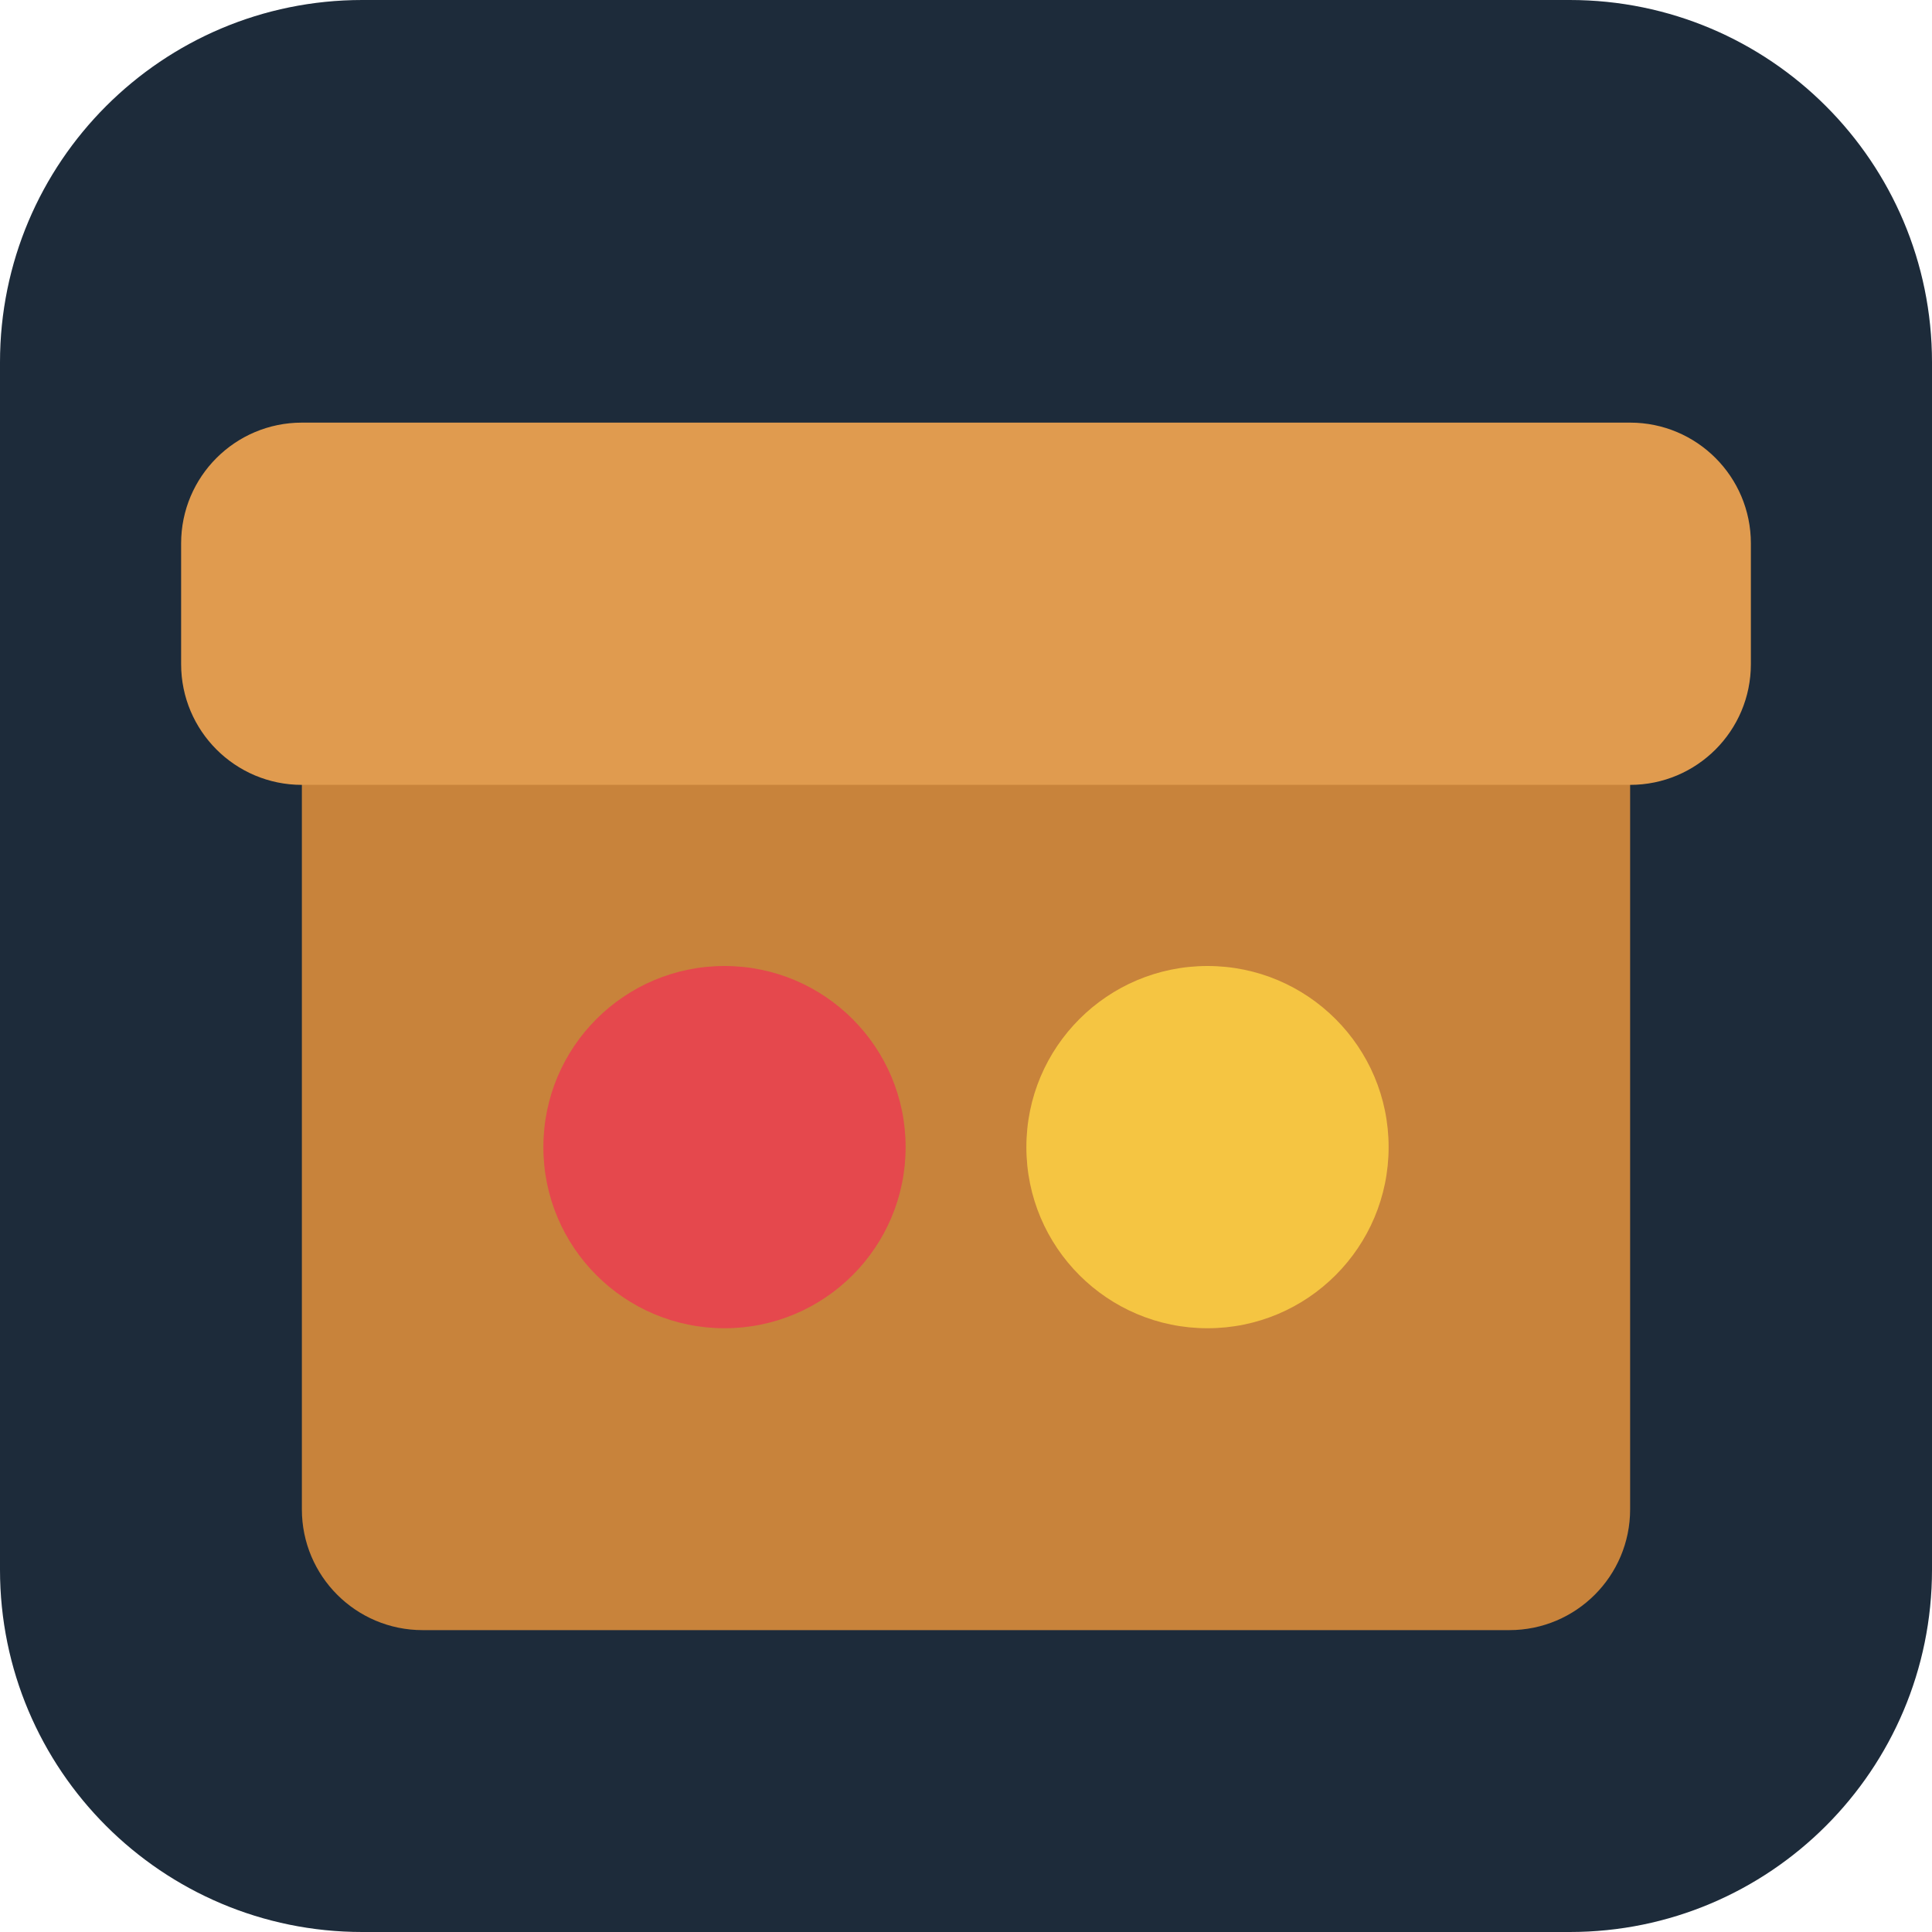
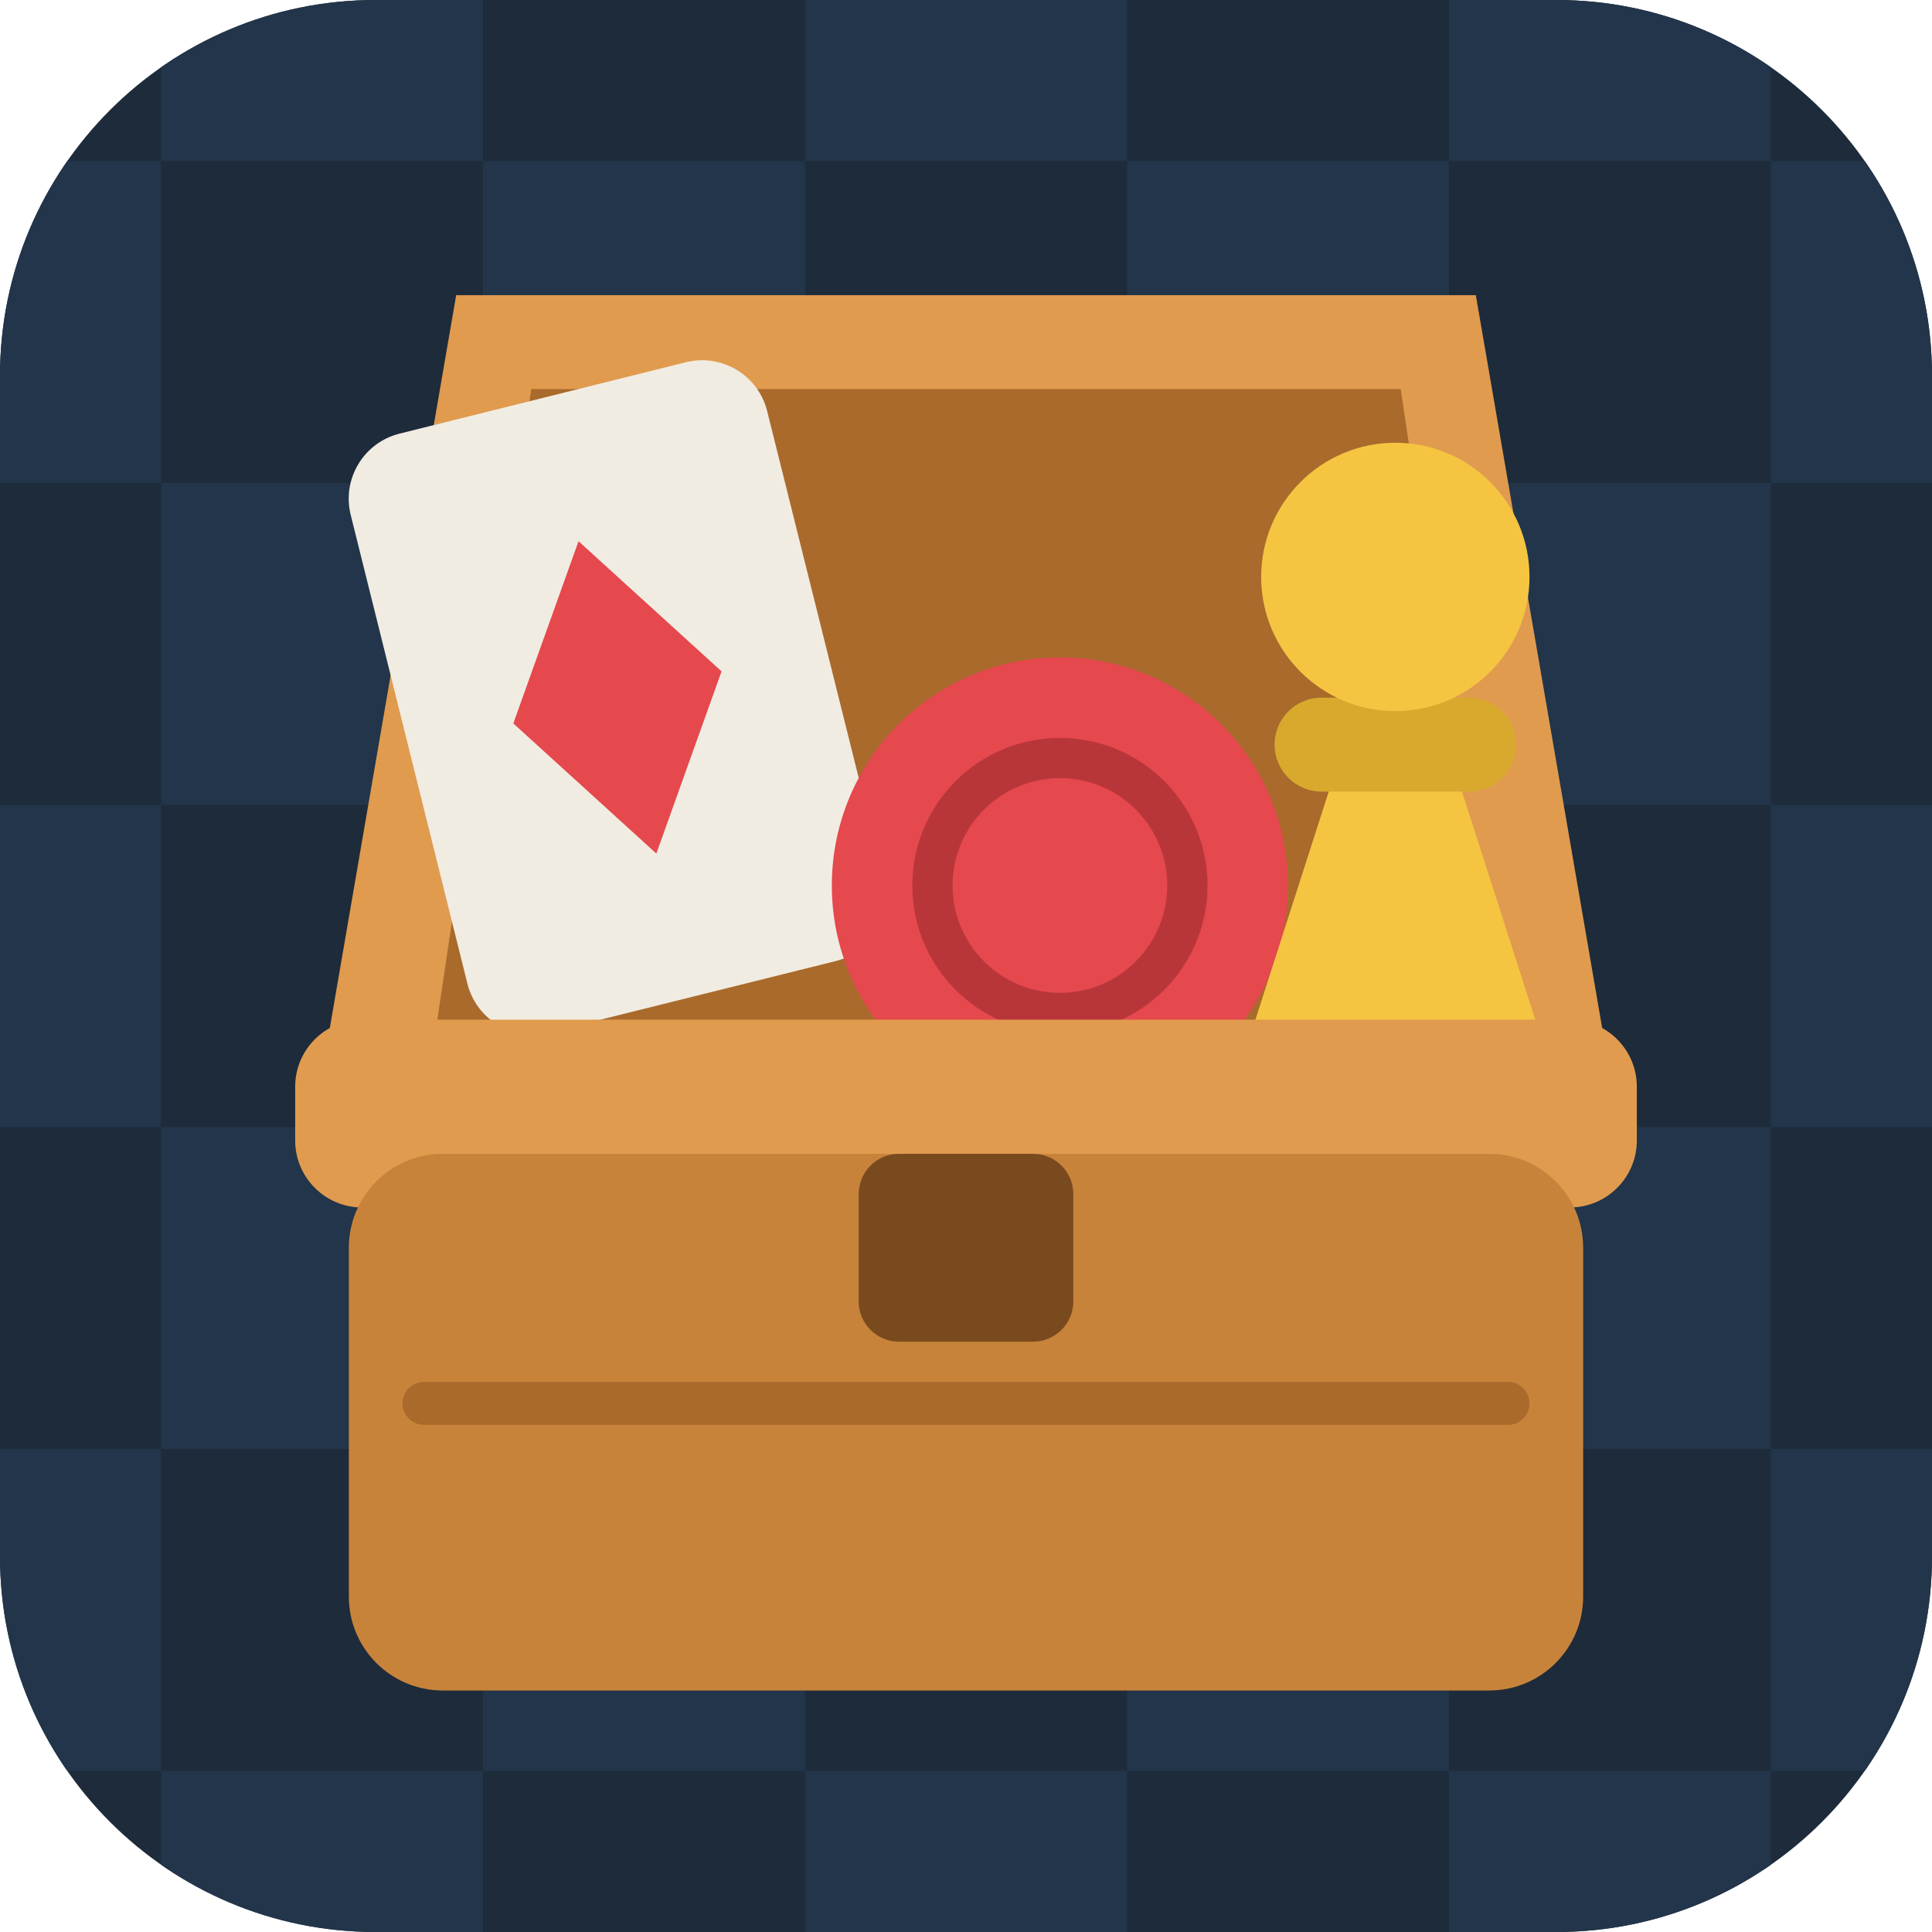
- <svg xmlns="http://www.w3.org/2000/svg" viewBox="0 0 64 64">
-   <rect width="64" height="64" rx="12" fill="#1d2b3a" />
-   <rect x="10" y="22" width="44" height="32" rx="4" fill="#c8833b" />
-   <rect x="6" y="14" width="52" height="12" rx="4" fill="#e09b4f" />
-   <circle cx="24" cy="38" r="6" fill="#e5484d" />
-   <circle cx="40" cy="38" r="6" fill="#f5c542" />
+ <svg xmlns="http://www.w3.org/2000/svg" viewBox="18 18 72 72">
+   <clipPath id="c">
+     <rect x="18" y="18" width="72" height="72" rx="14" />
+   </clipPath>
+   <g clip-path="url(#c)">
+     <path fill="#1D2B3A" d="M0,0h108v108h-108z" />
+     <path fill="#22354A" d="M12,0 h12 v12 h-12 Z M36,0 h12 v12 h-12 Z M60,0 h12 v12 h-12 Z M84,0 h12 v12 h-12 Z M0,12 h12 v12 h-12 Z M24,12 h12 v12 h-12 Z M48,12 h12 v12 h-12 Z M72,12 h12 v12 h-12 Z M96,12 h12 v12 h-12 Z M12,24 h12 v12 h-12 Z M36,24 h12 v12 h-12 Z M60,24 h12 v12 h-12 Z M84,24 h12 v12 h-12 Z M0,36 h12 v12 h-12 Z M24,36 h12 v12 h-12 Z M48,36 h12 v12 h-12 Z M72,36 h12 v12 h-12 Z M96,36 h12 v12 h-12 Z M12,48 h12 v12 h-12 Z M36,48 h12 v12 h-12 Z M60,48 h12 v12 h-12 Z M84,48 h12 v12 h-12 Z M0,60 h12 v12 h-12 Z M24,60 h12 v12 h-12 Z M48,60 h12 v12 h-12 Z M72,60 h12 v12 h-12 Z M96,60 h12 v12 h-12 Z M12,72 h12 v12 h-12 Z M36,72 h12 v12 h-12 Z M60,72 h12 v12 h-12 Z M84,72 h12 v12 h-12 Z M0,84 h12 v12 h-12 Z M24,84 h12 v12 h-12 Z M48,84 h12 v12 h-12 Z M72,84 h12 v12 h-12 Z M96,84 h12 v12 h-12 Z M12,96 h12 v12 h-12 Z M36,96 h12 v12 h-12 Z M60,96 h12 v12 h-12 Z M84,96 h12 v12 h-12 Z" />
+     <path fill="#E09B4F" d="M30,58 L78,58 L73,29 L35,29 Z" />
+     <path fill="#A96A2C" d="M34,58 L74,58 L70.2,32.5 L37.8,32.5 Z" />
+     <path fill="#F1ECE2" d="M32.89,34.16 L43.56,31.5 A2.5,2.5 0 0 1 46.59,33.32 L50.95,50.79 A2.5,2.5 0 0 1 49.13,53.82 L38.45,56.48 A2.5,2.5 0 0 1 35.42,54.66 L31.07,37.19 A2.5,2.5 0 0 1 32.89,34.16 Z" />
+     <path fill="#E5484D" d="M39.56,38.17 L44.89,43.02 L42.46,49.81 L37.13,44.96 Z" />
+     <path fill="#E5484D" d="M49,51 A8.5,8.5 0 1 1 66,51 A8.5,8.5 0 1 1 49,51 Z" />
+     <path fill="#B8363A" d="M52,51 A5.5,5.5 0 1 1 63,51 A5.5,5.5 0 1 1 52,51 Z" />
+     <path fill="#E5484D" d="M53.5,51 A4,4 0 1 1 61.5,51 A4,4 0 1 1 53.5,51 Z" />
+     <path fill="#F5C542" d="M63.5,60 L76.5,60 L72,46 L68,46 Z" />
+     <path fill="#D9A92E" d="M67.25,44 L72.75,44 A1.75,1.75 0 0 1 74.5,45.75 L74.5,45.75 A1.75,1.75 0 0 1 72.75,47.5 L67.25,47.5 A1.75,1.75 0 0 1 65.5,45.75 L65.5,45.75 A1.75,1.75 0 0 1 67.25,44 Z" />
+     <path fill="#F5C542" d="M65,39.5 A5,5 0 1 1 75,39.5 A5,5 0 1 1 65,39.5 Z" />
+     <path fill="#E09B4F" d="M31.5,56 L76.5,56 A2.5,2.5 0 0 1 79,58.5 L79,60.5 A2.5,2.5 0 0 1 76.5,63 L31.5,63 A2.5,2.5 0 0 1 29,60.5 L29,58.5 A2.5,2.5 0 0 1 31.5,56 Z" />
+     <path fill="#C8833B" d="M34.5,61 L73.5,61 A3.5,3.5 0 0 1 77,64.5 L77,77.5 A3.5,3.5 0 0 1 73.5,81 L34.5,81 A3.5,3.5 0 0 1 31,77.5 L31,64.5 A3.5,3.5 0 0 1 34.5,61 Z" />
+     <path fill="#A96A2C" d="M33.8,69.5 L74.2,69.5 A0.8,0.8 0 0 1 75,70.3 L75,70.3 A0.8,0.8 0 0 1 74.2,71.1 L33.8,71.1 A0.8,0.8 0 0 1 33,70.3 L33,70.3 A0.8,0.8 0 0 1 33.8,69.5 Z" />
+     <path fill="#7A4A1F" d="M51.5,61 L56.5,61 A1.5,1.5 0 0 1 58,62.5 L58,66.5 A1.5,1.5 0 0 1 56.5,68 L51.5,68 A1.5,1.5 0 0 1 50,66.5 L50,62.5 A1.5,1.5 0 0 1 51.5,61 Z" />
+   </g>
</svg>
